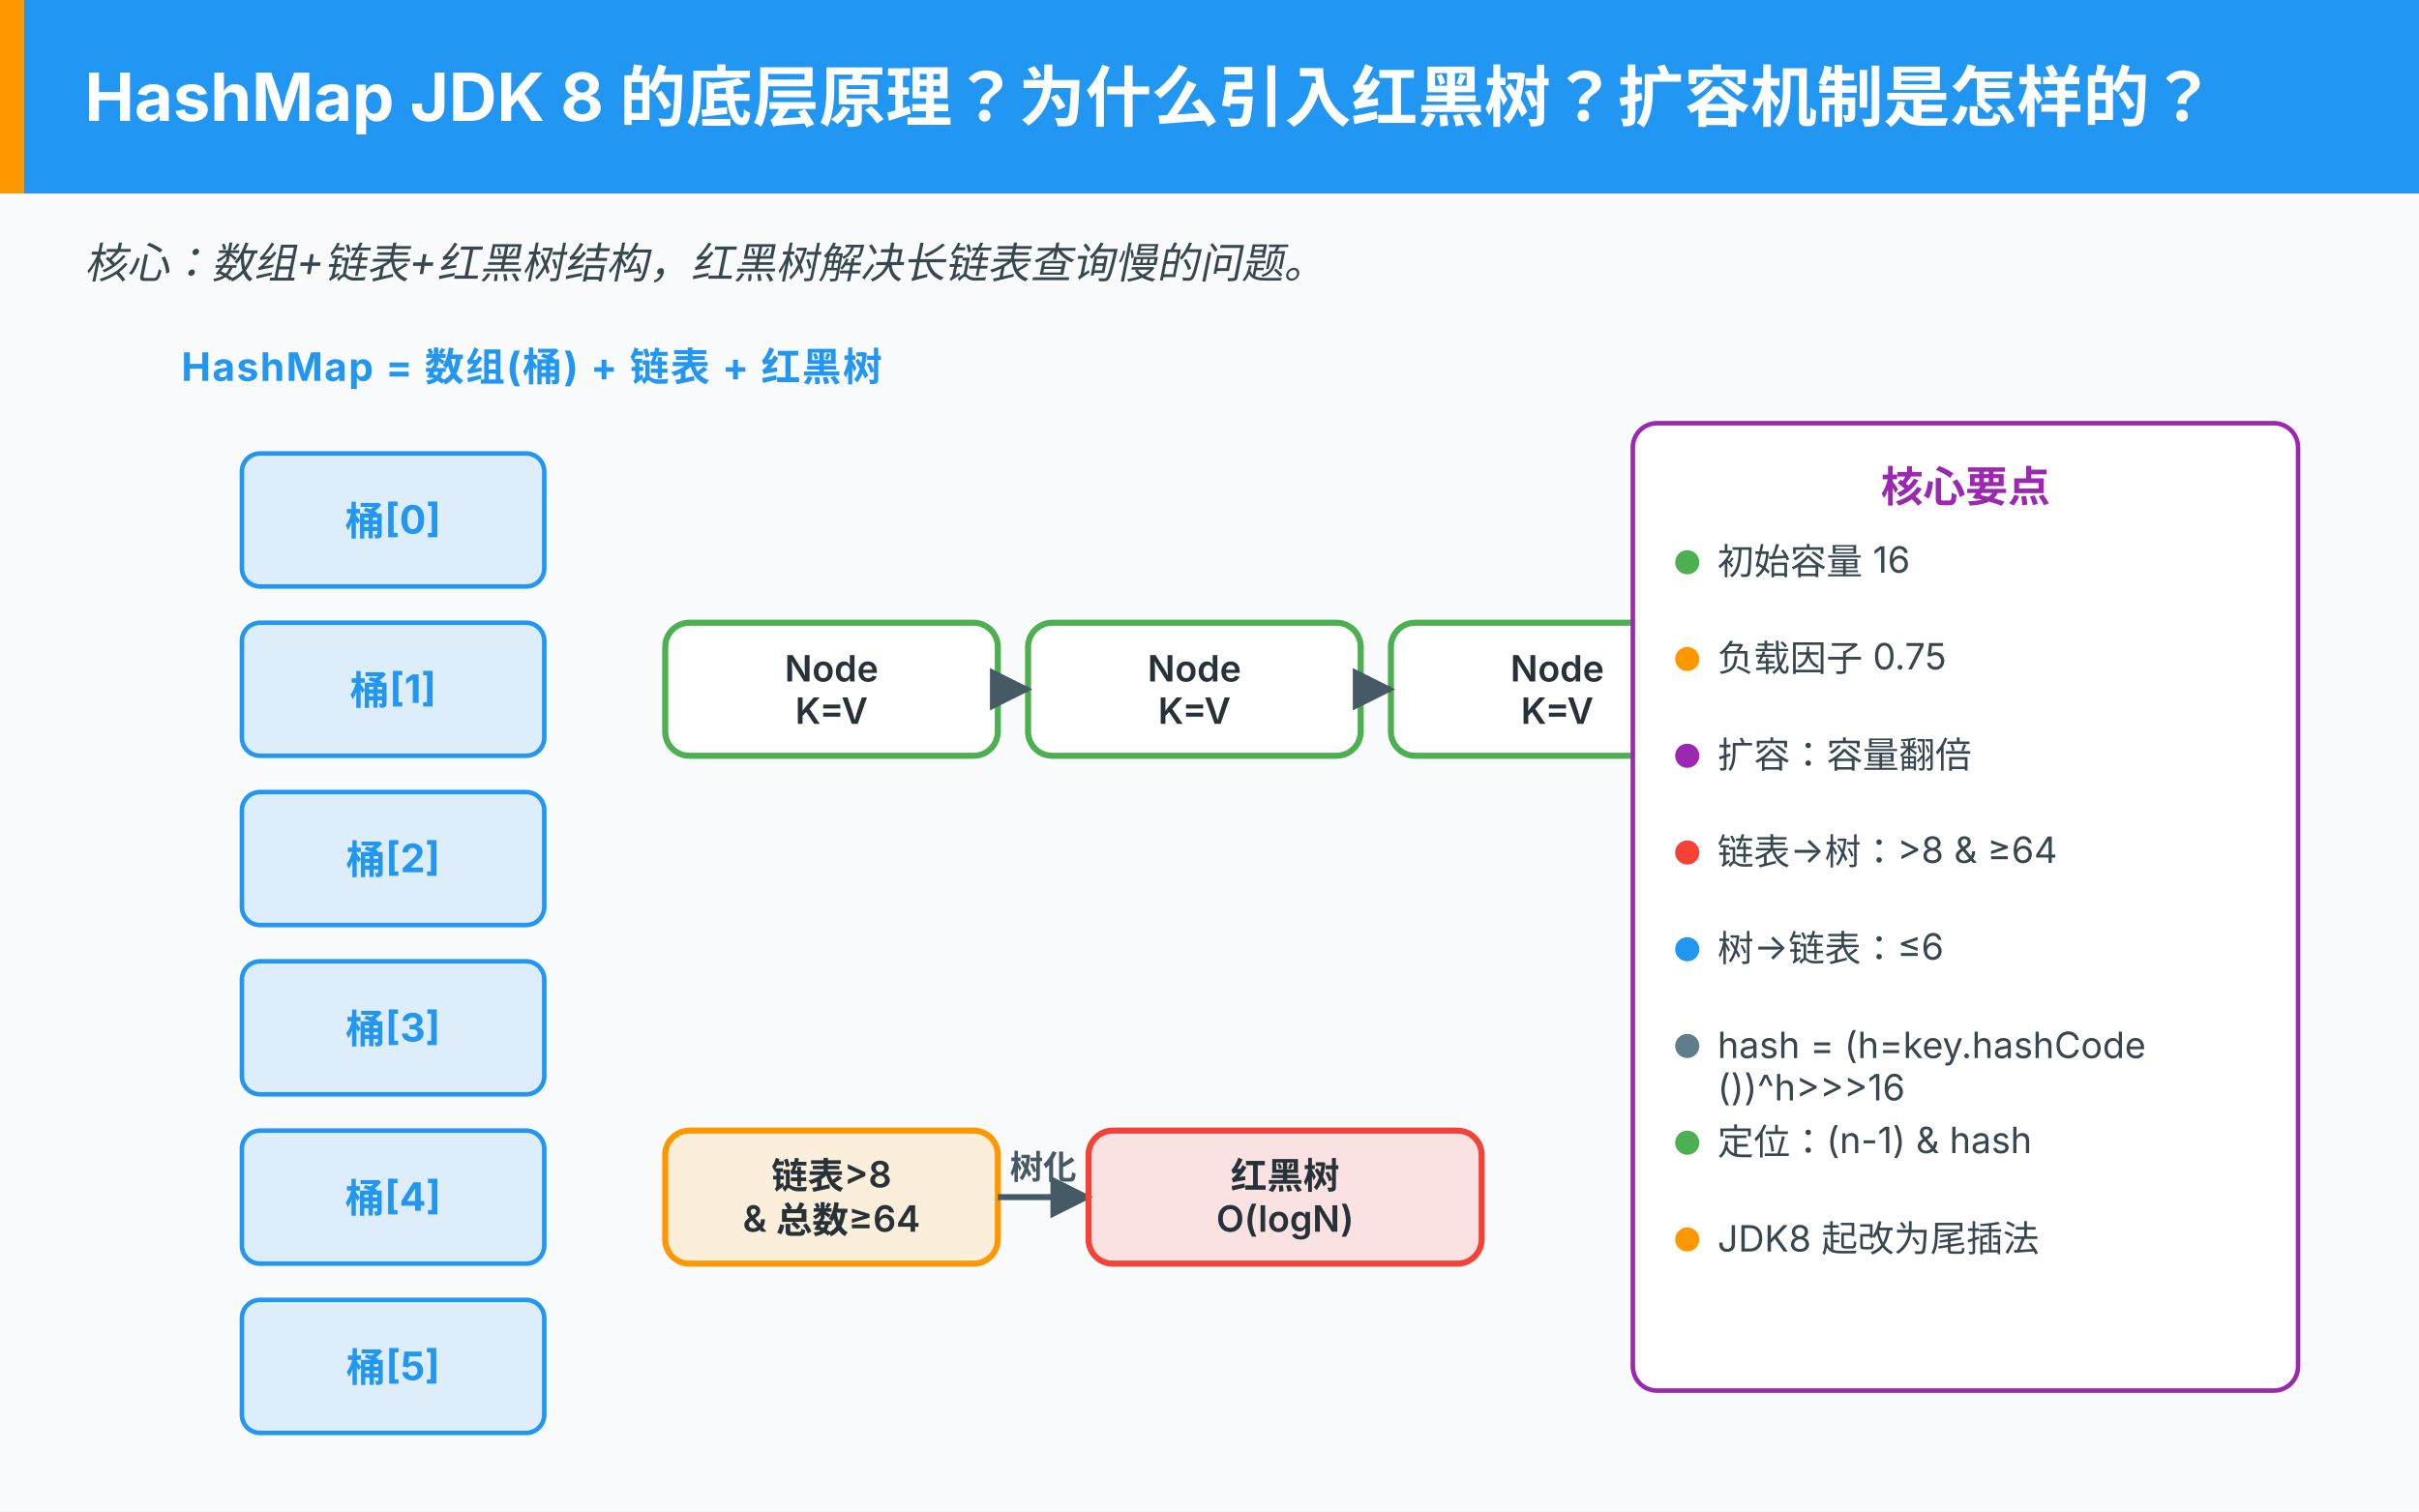
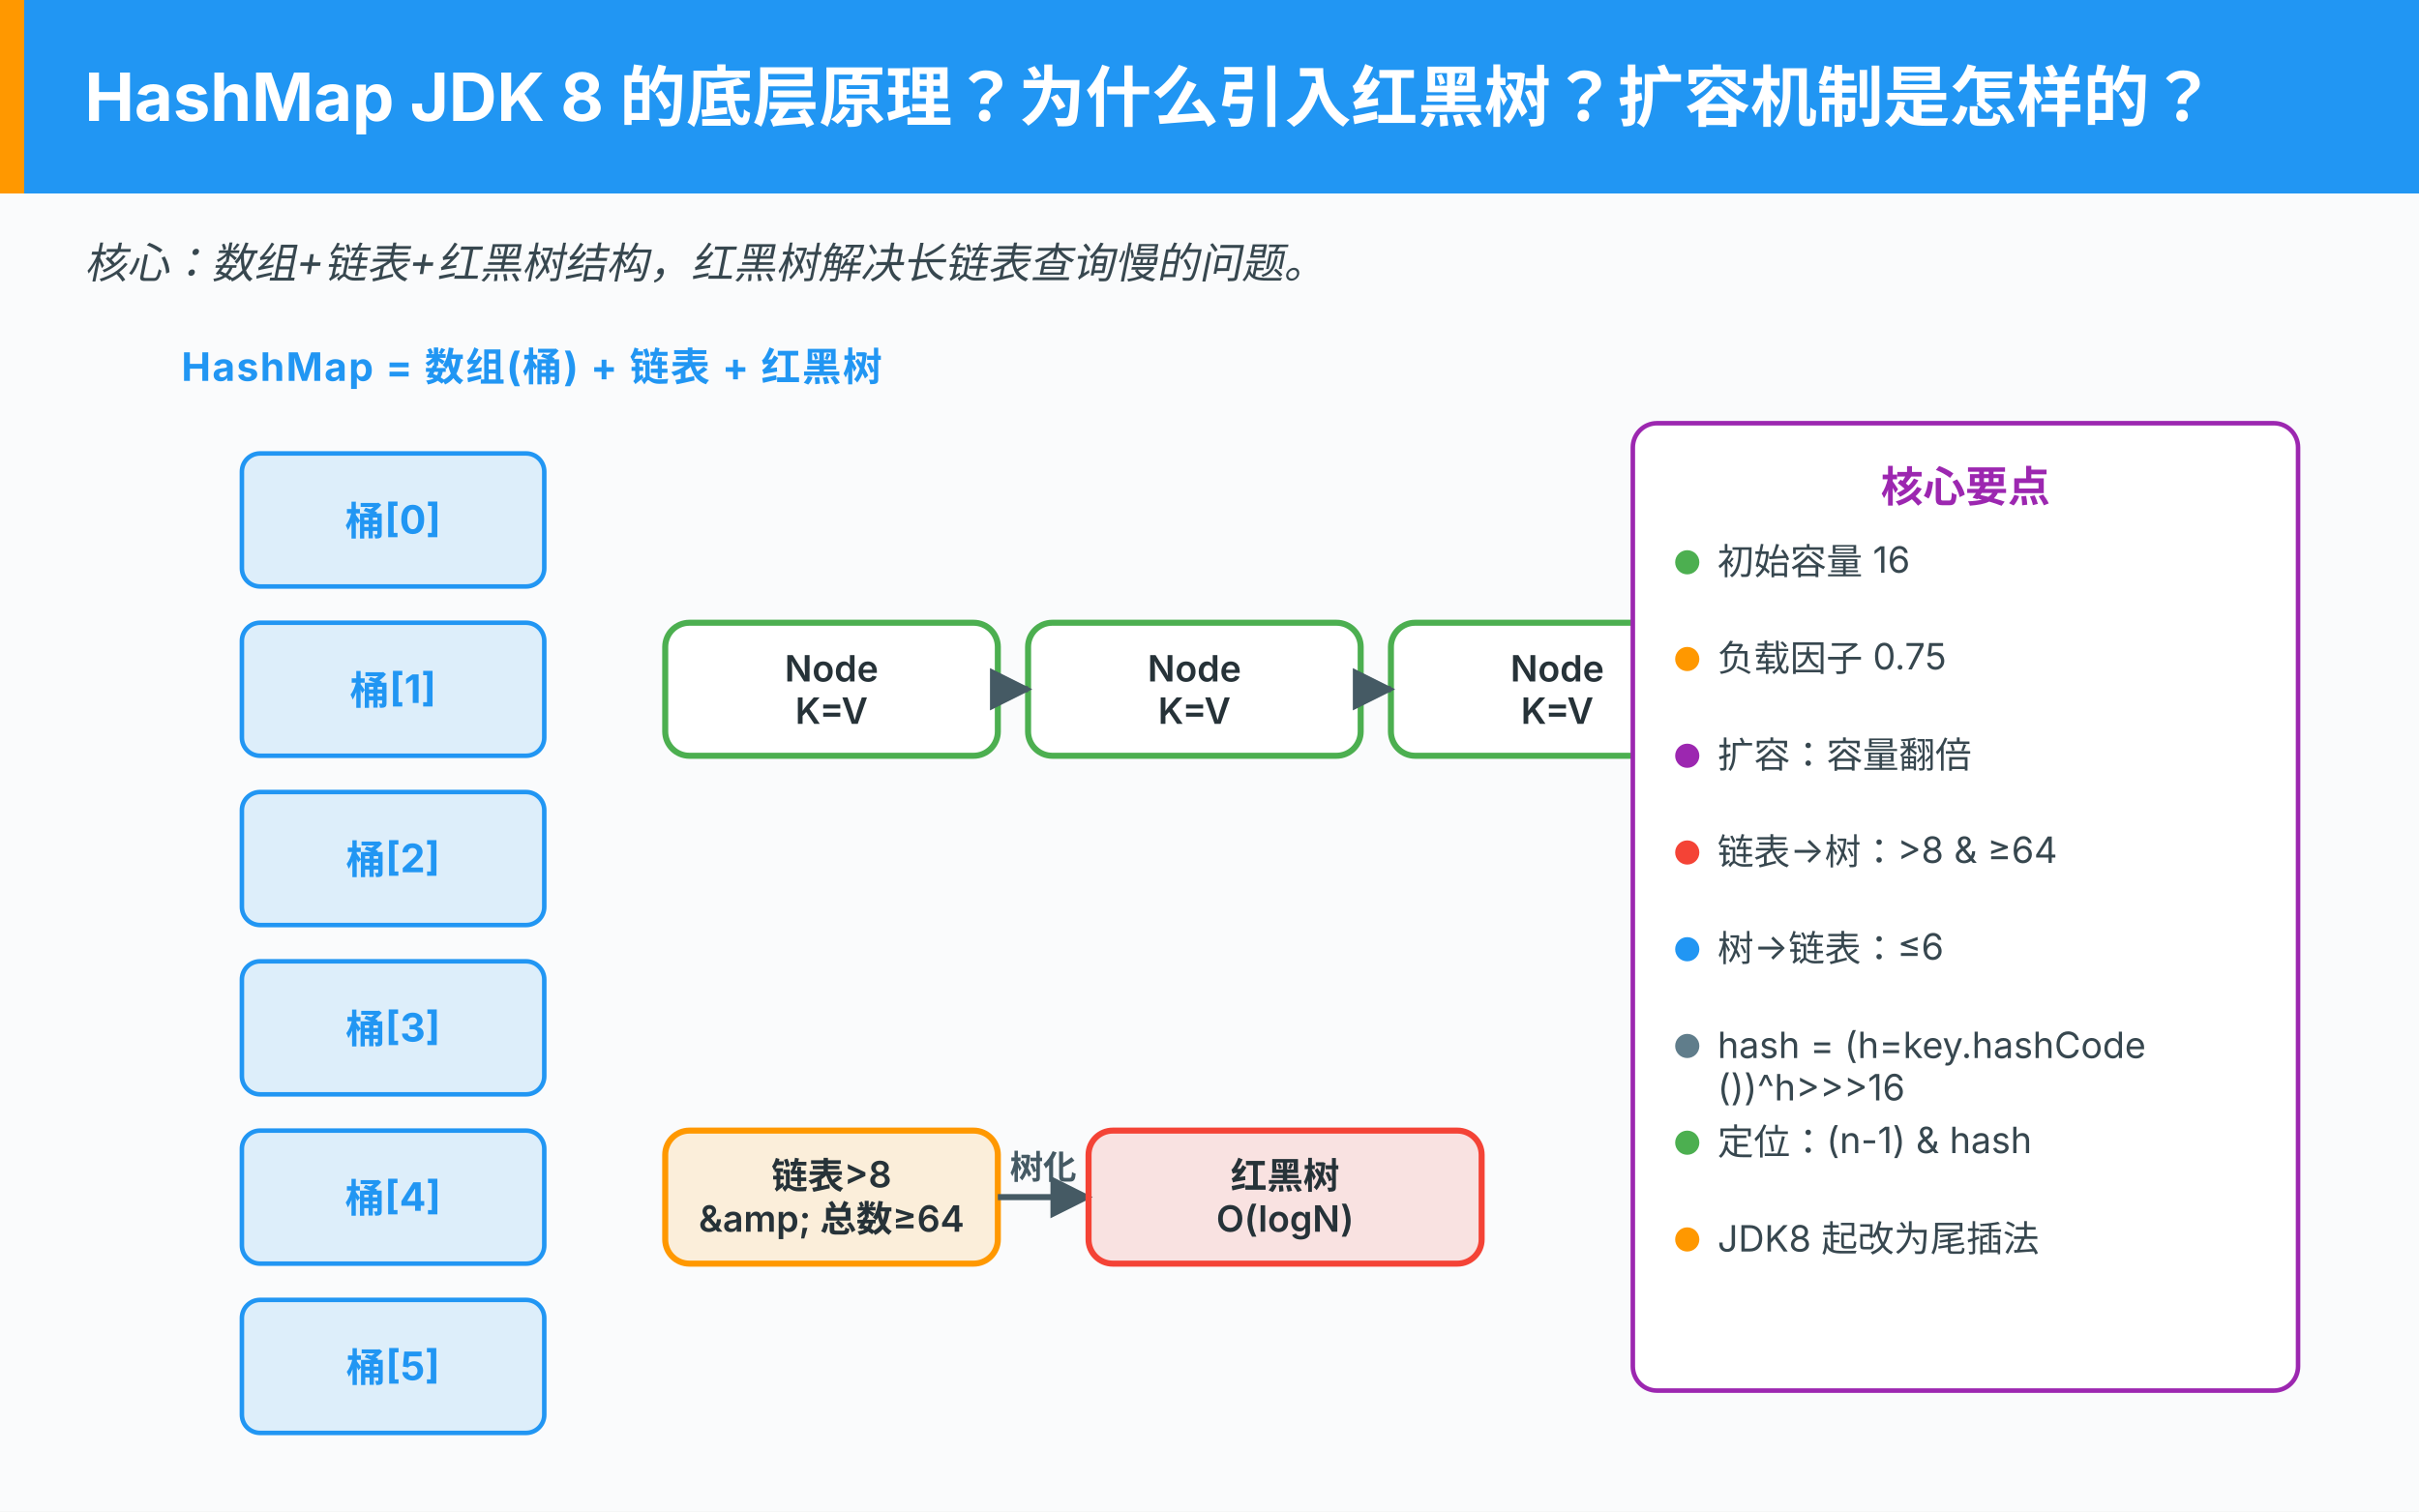
<svg xmlns="http://www.w3.org/2000/svg" viewBox="0 0 800 500" font-family="-apple-system, BlinkMacSystemFont, 'PingFang SC', 'Microsoft YaHei', sans-serif">
  <rect width="800" height="500" fill="#FAFBFC" />
  <rect x="0" y="0" width="800" height="64" fill="#2196F3" />
  <rect x="0" y="0" width="8" height="64" fill="#FF9800" />
  <text x="28" y="40" font-size="22" font-weight="700" fill="#FFFFFF" text-rendering="geometricPrecision">HashMap JDK 8 的底层原理？为什么引入红黑树？扩容机制是怎样的？</text>
  <text x="28" y="552" font-size="0" />
  <text x="28" y="92" font-size="14" fill="#37474F" font-style="italic">核心：数组+链表+红黑树结构，红黑树解决长链表查询慢的问题。</text>
  <defs>
    <marker id="arrow" viewBox="0 0 10 10" refX="9" refY="5" markerWidth="7" markerHeight="7" orient="auto-start-reverse">
      <path d="M0,0 L10,5 L0,10 z" fill="#455A64" />
    </marker>
    <marker id="arrowG" viewBox="0 0 10 10" refX="9" refY="5" markerWidth="7" markerHeight="7" orient="auto-start-reverse">
      <path d="M0,0 L10,5 L0,10 z" fill="#4CAF50" />
    </marker>
  </defs>
  <text x="60" y="126" font-size="13" fill="#2196F3" font-weight="700" letter-spacing="0.5">HashMap = 数组(桶) + 链表 + 红黑树</text>
  <rect x="80" y="150" width="100" height="44" rx="6" fill="#2196F322" stroke="#2196F3" stroke-width="1.5" />
  <text x="130" y="177" font-size="13" fill="#2196F3" text-anchor="middle" font-weight="700">桶[0]</text>
  <rect x="80" y="206" width="100" height="44" rx="6" fill="#2196F322" stroke="#2196F3" stroke-width="1.5" />
  <text x="130" y="233" font-size="13" fill="#2196F3" text-anchor="middle" font-weight="700">桶[1]</text>
  <rect x="80" y="262" width="100" height="44" rx="6" fill="#2196F322" stroke="#2196F3" stroke-width="1.5" />
  <text x="130" y="289" font-size="13" fill="#2196F3" text-anchor="middle" font-weight="700">桶[2]</text>
  <rect x="80" y="318" width="100" height="44" rx="6" fill="#2196F322" stroke="#2196F3" stroke-width="1.5" />
  <text x="130" y="345" font-size="13" fill="#2196F3" text-anchor="middle" font-weight="700">桶[3]</text>
  <rect x="80" y="374" width="100" height="44" rx="6" fill="#2196F322" stroke="#2196F3" stroke-width="1.5" />
  <text x="130" y="401" font-size="13" fill="#2196F3" text-anchor="middle" font-weight="700">桶[4]</text>
  <rect x="80" y="430" width="100" height="44" rx="6" fill="#2196F322" stroke="#2196F3" stroke-width="1.5" />
  <text x="130" y="457" font-size="13" fill="#2196F3" text-anchor="middle" font-weight="700">桶[5]</text>
  <rect x="220" y="206" width="110" height="44" rx="8" fill="#FFFFFF" stroke="#4CAF50" stroke-width="2" />
  <text x="275" y="221" font-size="12" fill="#263238" text-anchor="middle" dominant-baseline="middle" font-weight="600">Node</text>
  <text x="275" y="235" font-size="12" fill="#263238" text-anchor="middle" dominant-baseline="middle" font-weight="600">K=V</text>
  <rect x="340" y="206" width="110" height="44" rx="8" fill="#FFFFFF" stroke="#4CAF50" stroke-width="2" />
  <text x="395" y="221" font-size="12" fill="#263238" text-anchor="middle" dominant-baseline="middle" font-weight="600">Node</text>
  <text x="395" y="235" font-size="12" fill="#263238" text-anchor="middle" dominant-baseline="middle" font-weight="600">K=V</text>
  <line x1="330" y1="228" x2="340" y2="228" stroke="#455A64" stroke-width="2" marker-end="url(#arrow)" />
  <rect x="460" y="206" width="110" height="44" rx="8" fill="#FFFFFF" stroke="#4CAF50" stroke-width="2" />
  <text x="515" y="221" font-size="12" fill="#263238" text-anchor="middle" dominant-baseline="middle" font-weight="600">Node</text>
  <text x="515" y="235" font-size="12" fill="#263238" text-anchor="middle" dominant-baseline="middle" font-weight="600">K=V</text>
  <line x1="450" y1="228" x2="460" y2="228" stroke="#455A64" stroke-width="2" marker-end="url(#arrow)" />
  <rect x="220" y="374" width="110" height="44" rx="8" fill="#FF980022" stroke="#FF9800" stroke-width="2" />
  <text x="275" y="389" font-size="12" fill="#263238" text-anchor="middle" dominant-baseline="middle" font-weight="600">链表&gt;8</text>
-   <text x="275" y="403" font-size="12" fill="#263238" text-anchor="middle" dominant-baseline="middle" font-weight="600">&amp; 总数≥64</text>
+   <text x="275" y="403" font-size="12" fill="#263238" text-anchor="middle" dominant-baseline="middle" font-weight="600">&amp;amp; 总数≥64</text>
  <line x1="330" y1="396" x2="360" y2="396" stroke="#455A64" stroke-width="2" marker-end="url(#arrow)" />
  <text x="345" y="390" font-size="11" fill="#455A64" text-anchor="middle" font-weight="600">树化</text>
  <rect x="360" y="374" width="130" height="44" rx="8" fill="#f4433622" stroke="#f44336" stroke-width="2" />
  <text x="425" y="389" font-size="12" fill="#263238" text-anchor="middle" dominant-baseline="middle" font-weight="600">红黑树</text>
  <text x="425" y="403" font-size="12" fill="#263238" text-anchor="middle" dominant-baseline="middle" font-weight="600">O(logN)</text>
  <rect x="540" y="140" width="220" height="320" rx="8" fill="#FFFFFF" stroke="#9C27B0" stroke-width="1.5" />
  <text x="650" y="166" font-size="14" fill="#9C27B0" text-anchor="middle" font-weight="700">核心要点</text>
  <circle cx="558" cy="186" r="4" fill="#4CAF50" />
  <text x="568" y="190" font-size="12" fill="#37474F">初始容量 16</text>
  <circle cx="558" cy="218" r="4" fill="#FF9800" />
  <text x="568" y="222" font-size="12" fill="#37474F">负载因子 0.75</text>
  <circle cx="558" cy="250" r="4" fill="#9C27B0" />
  <text x="568" y="254" font-size="12" fill="#37474F">扩容：容量翻倍</text>
  <circle cx="558" cy="282" r="4" fill="#f44336" />
  <text x="568" y="286" font-size="12" fill="#37474F">链表→树：&gt;8 &amp; ≥64</text>
  <circle cx="558" cy="314" r="4" fill="#2196F3" />
  <text x="568" y="318" font-size="12" fill="#37474F">树→链表：≤6</text>
  <circle cx="558" cy="346" r="4" fill="#607D8B" />
  <text x="568" y="350" font-size="12" fill="#37474F">hash = (h=key.hashCode</text>
  <text x="568" y="364" font-size="12" fill="#37474F">())^h&gt;&gt;&gt;16</text>
  <circle cx="558" cy="378" r="4" fill="#4CAF50" />
  <text x="568" y="382" font-size="12" fill="#37474F">定位：(n-1) &amp; hash</text>
  <circle cx="558" cy="410" r="4" fill="#FF9800" />
  <text x="568" y="414" font-size="12" fill="#37474F">JDK8 起改为尾插法</text>
</svg>
